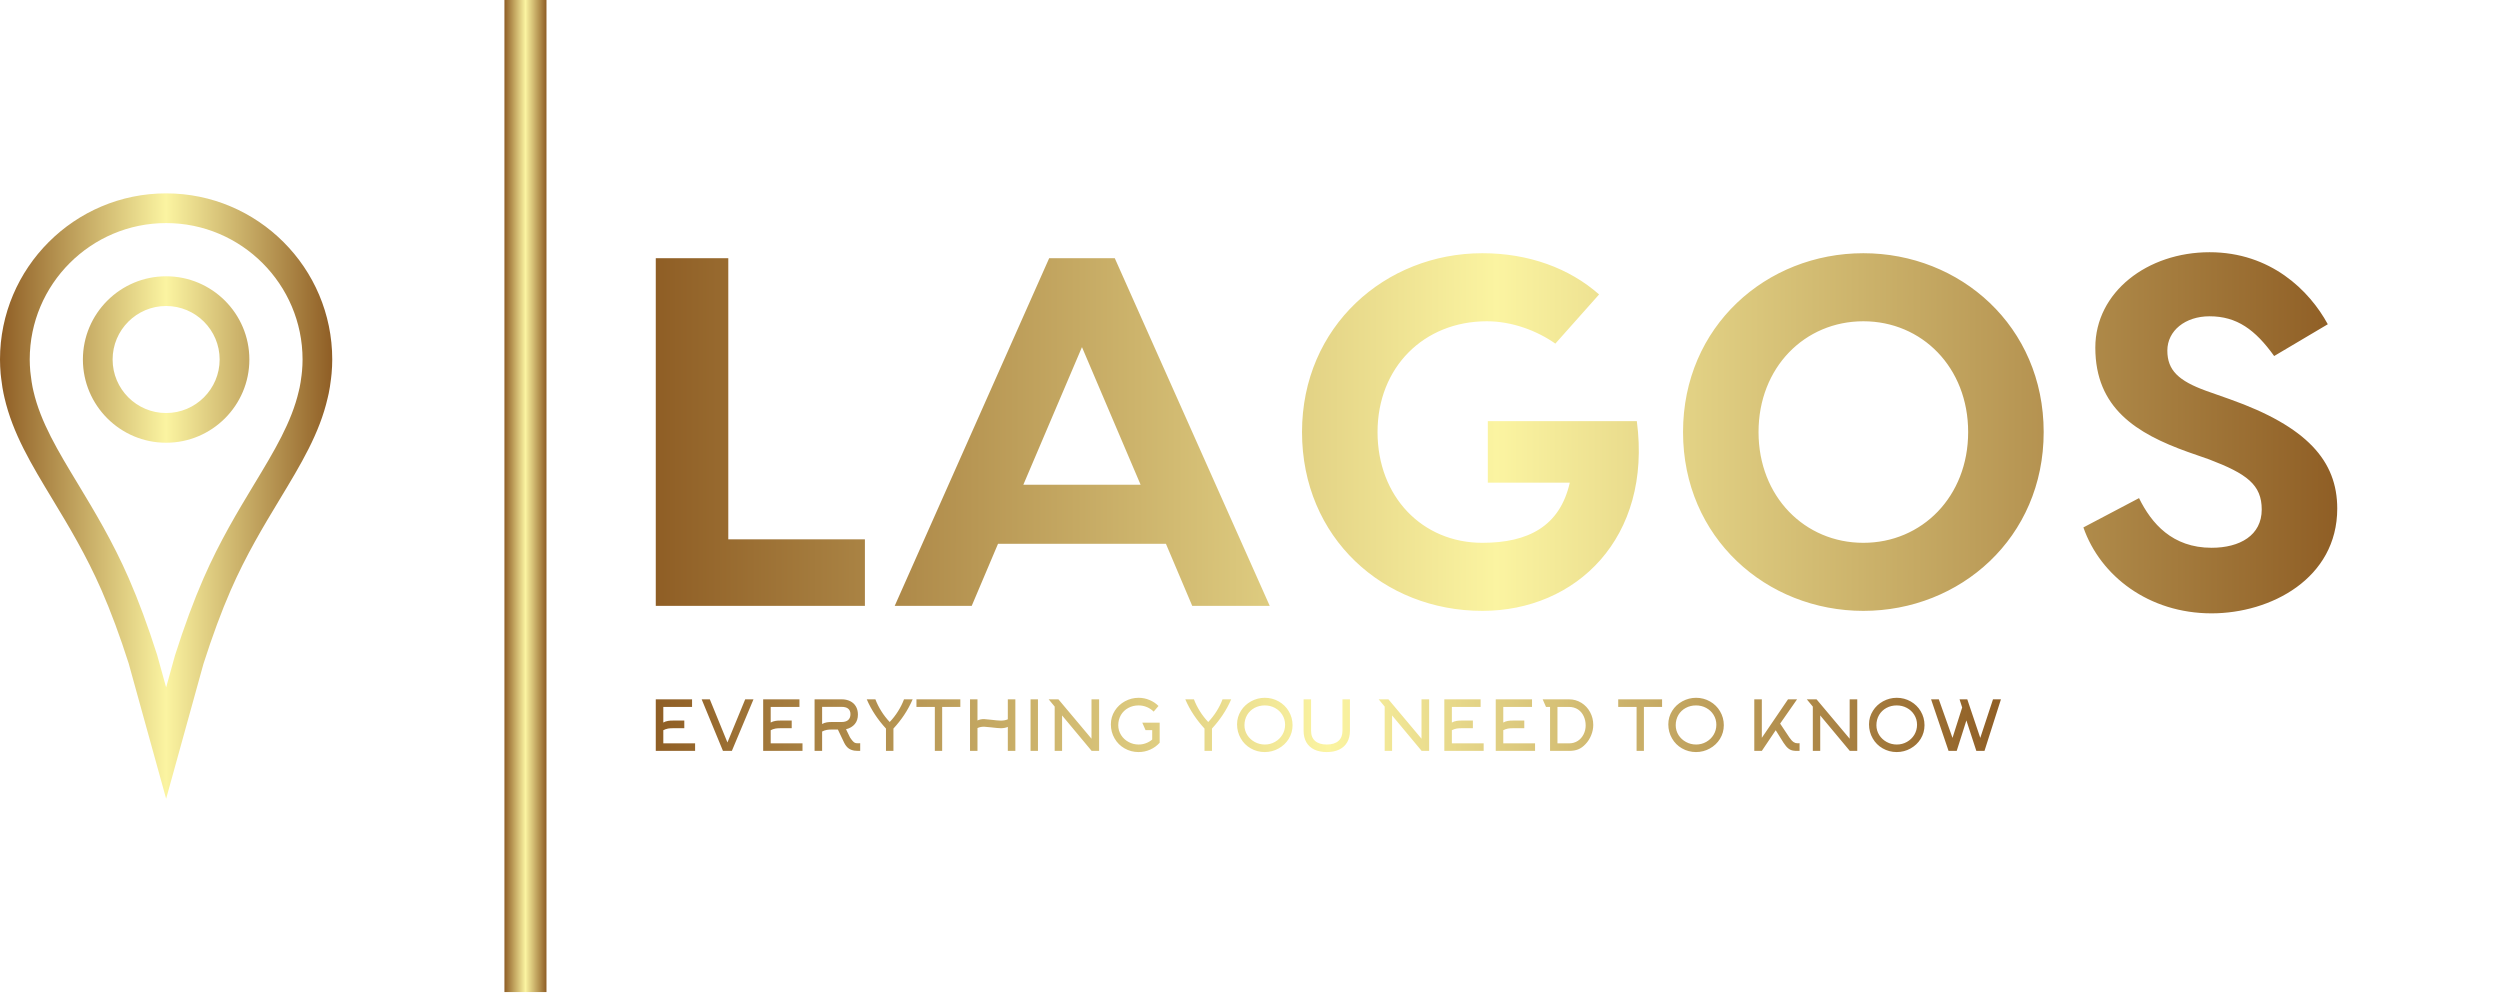
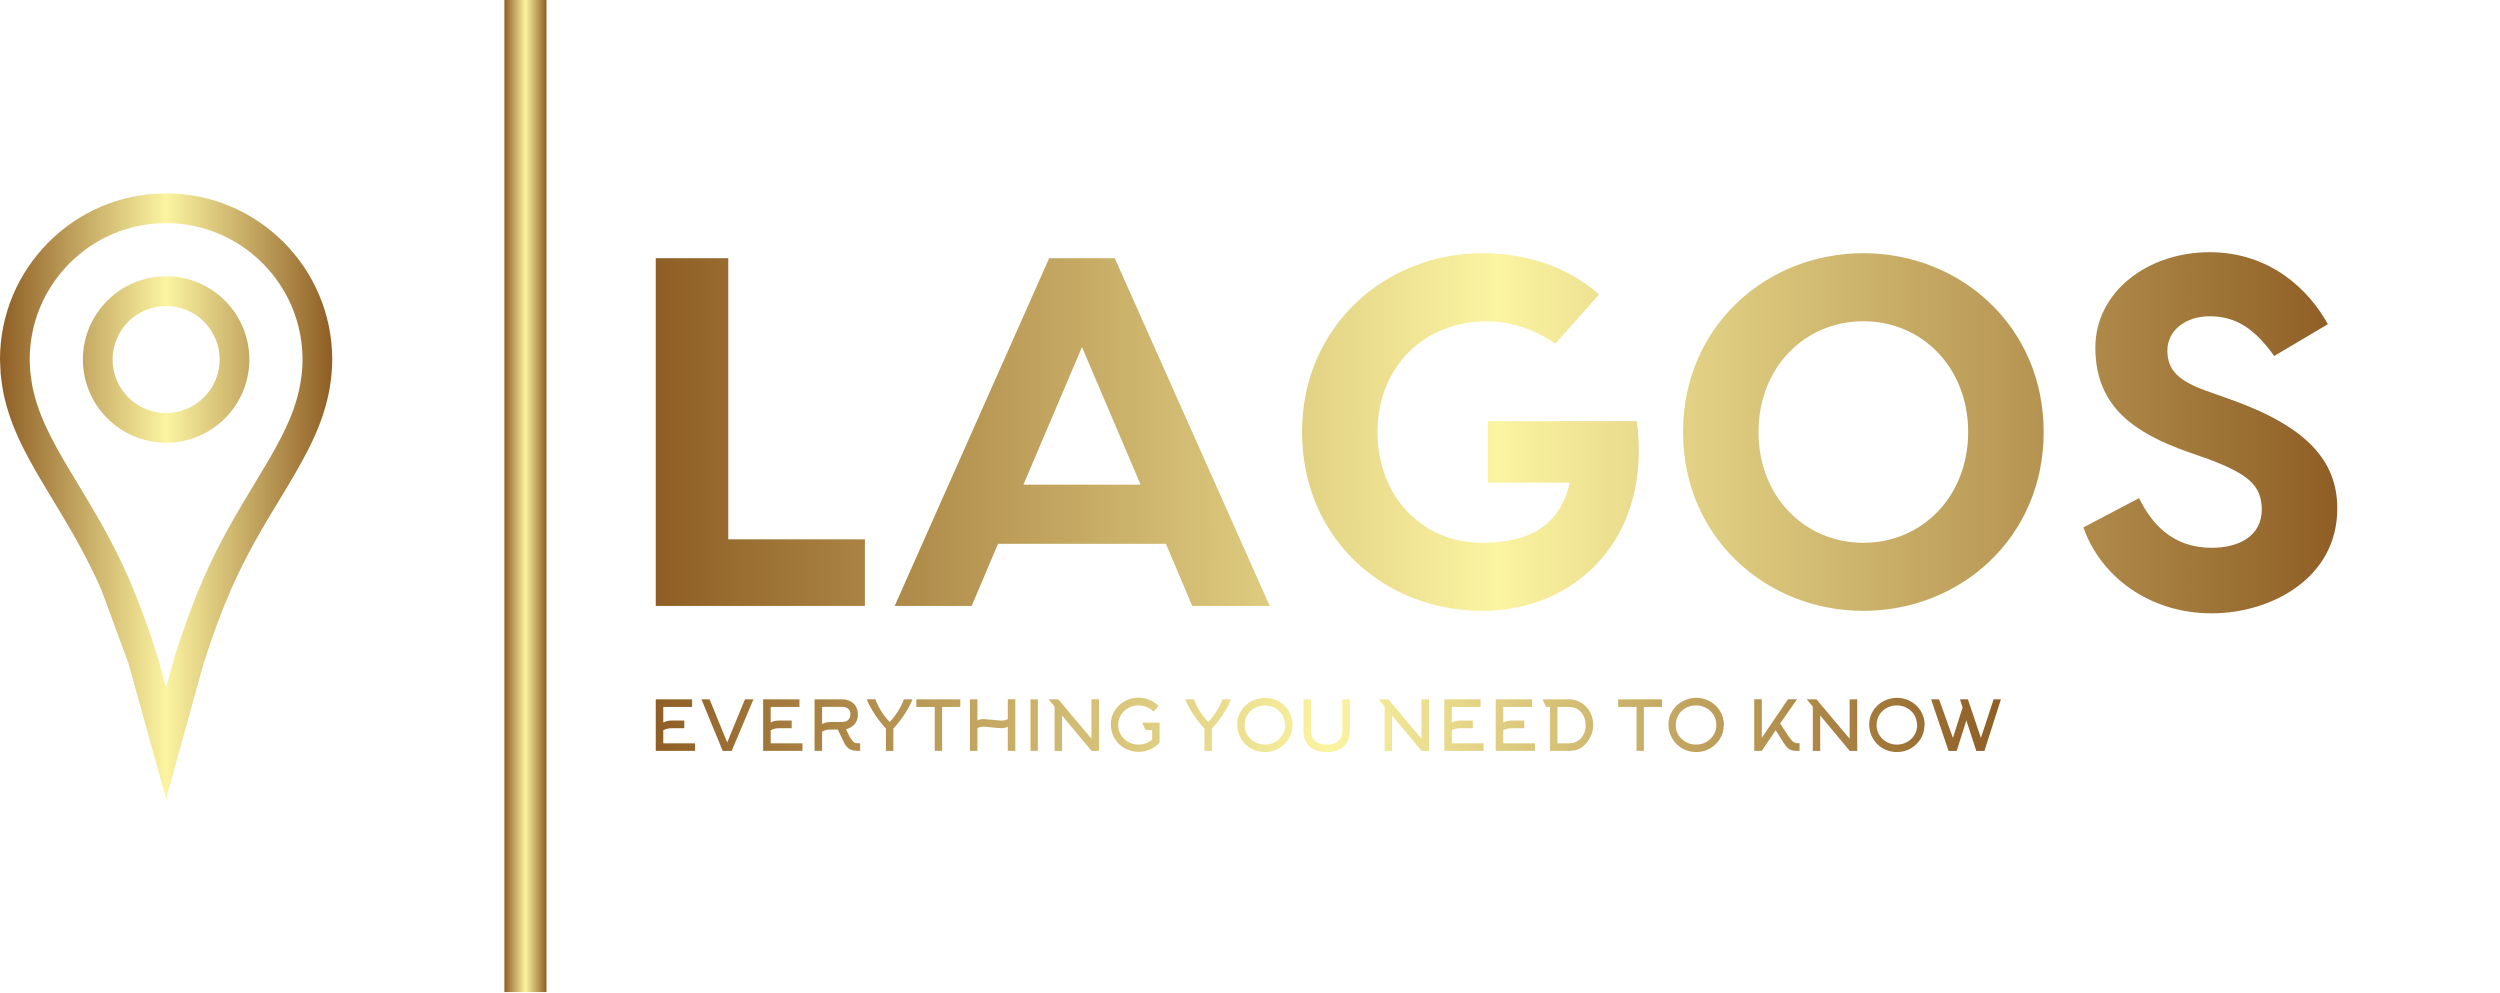
- <svg xmlns="http://www.w3.org/2000/svg" width="126" height="50" viewBox="0 0 126 50" fill="none">
-   <path d="M8.373 40.254L6.484 33.431C6.051 32.075 5.589 30.827 5.119 29.75C4.343 27.975 3.446 26.488 2.653 25.177C1.573 23.39 0.64 21.846 0.224 20.038L0.175 19.815C0.156 19.728 0.14 19.631 0.123 19.533C0.094 19.357 0.075 19.214 0.059 19.069C0.051 19.004 0.04 18.918 0.032 18.835C0.013 18.588 0 18.357 0 18.119C0 13.502 3.756 9.746 8.372 9.746C12.989 9.746 16.745 13.502 16.745 18.119C16.745 18.36 16.733 18.593 16.712 18.828C16.705 18.91 16.694 19.001 16.684 19.085C16.671 19.212 16.651 19.352 16.628 19.491C16.611 19.599 16.592 19.712 16.568 19.823C16.548 19.914 16.533 19.986 16.514 20.058C16.105 21.846 15.171 23.391 14.09 25.18C13.299 26.491 12.401 27.975 11.627 29.749C11.161 30.814 10.7 32.063 10.254 33.458L8.373 40.254ZM8.373 11.243C4.582 11.243 1.498 14.328 1.498 18.119C1.498 18.317 1.51 18.511 1.525 18.705C1.531 18.759 1.539 18.83 1.548 18.897C1.561 19.025 1.575 19.135 1.594 19.245C1.614 19.365 1.626 19.439 1.641 19.512L1.686 19.715C2.045 21.277 2.921 22.726 3.935 24.402C4.751 25.754 5.676 27.284 6.491 29.15C6.982 30.274 7.462 31.572 7.918 33.004L8.373 34.644L8.82 33.031C9.289 31.559 9.769 30.263 10.256 29.15C11.07 27.286 11.995 25.756 12.81 24.406C13.824 22.728 14.7 21.278 15.061 19.703C15.08 19.63 15.09 19.578 15.102 19.526C15.123 19.428 15.137 19.344 15.151 19.258C15.17 19.14 15.187 19.027 15.199 18.913C15.209 18.834 15.217 18.767 15.222 18.702C15.239 18.506 15.249 18.315 15.249 18.119C15.248 14.329 12.164 11.243 8.373 11.243ZM8.372 22.314C6.06 22.314 4.178 20.432 4.178 18.119C4.178 15.806 6.06 13.925 8.372 13.925C10.686 13.925 12.568 15.806 12.568 18.119C12.568 20.432 10.686 22.314 8.372 22.314ZM8.372 15.422C6.885 15.422 5.676 16.632 5.676 18.119C5.676 19.607 6.885 20.817 8.372 20.817C9.86 20.817 11.07 19.607 11.07 18.119C11.07 16.632 9.86 15.422 8.372 15.422Z" fill="url(#paint0_linear)" />
-   <path d="M27.542 0H25.424V50H27.542V0Z" fill="url(#paint1_linear)" />
-   <path d="M36.706 27.183H43.591V30.537H33.051V13.012H36.706V27.183ZM60.089 30.537L58.763 27.408H50.3L48.974 30.537H45.093L52.879 13.012H56.184L63.995 30.537H60.089ZM51.577 24.429H57.486L54.531 17.494L51.577 24.429ZM82.496 21.224C83.272 27.107 79.442 30.788 74.71 30.788C69.728 30.788 65.622 27.107 65.622 21.775C65.622 16.442 69.828 12.762 74.71 12.762C77.038 12.762 79.091 13.513 80.594 14.84L78.39 17.318C77.464 16.668 76.212 16.192 74.936 16.192C71.756 16.192 69.428 18.52 69.428 21.775C69.428 25.029 71.681 27.358 74.71 27.358C77.013 27.358 78.616 26.532 79.117 24.328H74.986V21.224H82.496ZM93.913 12.762C98.794 12.762 103.001 16.442 103.001 21.775C103.001 27.107 98.794 30.788 93.913 30.788C89.031 30.788 84.825 27.107 84.825 21.775C84.825 16.442 89.031 12.762 93.913 12.762ZM93.913 27.358C96.867 27.358 99.195 25.029 99.195 21.775C99.195 18.52 96.867 16.192 93.913 16.192C90.958 16.192 88.63 18.52 88.63 21.775C88.63 25.029 90.958 27.358 93.913 27.358ZM111.362 12.712C114.442 12.712 116.395 14.64 117.321 16.342L114.617 17.944C113.666 16.617 112.739 15.941 111.362 15.941C110.136 15.941 109.234 16.668 109.234 17.669C109.234 18.67 109.81 19.196 111.187 19.697L112.389 20.122C116.269 21.499 117.797 23.227 117.797 25.63C117.797 29.16 114.442 30.913 111.463 30.913C108.308 30.913 105.855 29.035 105.003 26.582L107.807 25.105C108.433 26.381 109.485 27.608 111.463 27.608C112.89 27.608 113.991 26.982 113.991 25.68C113.991 24.429 113.24 23.878 111.337 23.152L110.261 22.776C107.682 21.85 105.604 20.573 105.604 17.519C105.604 14.715 108.233 12.712 111.362 12.712Z" fill="url(#paint2_linear)" />
-   <path d="M33.431 36.803V37.465H35.033V37.845H33.051V35.246H34.88V35.629H33.431V36.416C33.502 36.375 33.583 36.347 33.671 36.333C33.736 36.321 33.819 36.316 33.922 36.316H34.489V36.702H33.922C33.826 36.702 33.743 36.708 33.671 36.719C33.583 36.736 33.502 36.764 33.431 36.803ZM37.976 35.246L36.886 37.845H36.437L35.364 35.246H35.775L36.663 37.42L37.558 35.246H37.976ZM38.843 36.803V37.465H40.446V37.845H38.464V35.246H40.292V35.629H38.843V36.416C38.915 36.375 38.995 36.347 39.084 36.333C39.149 36.321 39.232 36.316 39.334 36.316H39.902V36.702H39.334C39.239 36.702 39.156 36.708 39.084 36.719C38.995 36.736 38.915 36.764 38.843 36.803ZM41.435 35.626V36.49C41.507 36.448 41.587 36.42 41.675 36.406C41.74 36.394 41.824 36.389 41.926 36.389H42.421C42.558 36.389 42.664 36.357 42.741 36.295C42.822 36.227 42.863 36.126 42.863 35.992C42.863 35.864 42.82 35.769 42.734 35.706C42.66 35.653 42.555 35.626 42.421 35.626H41.435ZM42.546 37.434L42.229 36.768H41.926C41.831 36.768 41.747 36.774 41.675 36.786C41.587 36.802 41.507 36.83 41.435 36.869V37.845H41.055V35.246H42.421C42.581 35.246 42.722 35.276 42.846 35.337C42.969 35.397 43.064 35.483 43.131 35.594C43.203 35.713 43.239 35.852 43.239 36.012C43.239 36.208 43.187 36.368 43.082 36.493C42.978 36.618 42.831 36.706 42.64 36.754L42.842 37.169C42.9 37.255 42.945 37.315 42.978 37.35C43.017 37.394 43.055 37.424 43.091 37.439C43.127 37.454 43.174 37.461 43.232 37.461H43.27L43.354 37.458V37.845C43.219 37.845 43.12 37.84 43.054 37.831C42.945 37.812 42.852 37.776 42.776 37.723C42.685 37.658 42.609 37.561 42.546 37.434ZM44.841 36.389C44.997 36.226 45.138 36.045 45.263 35.845C45.388 35.645 45.488 35.446 45.562 35.246H45.998C45.879 35.523 45.735 35.787 45.566 36.04C45.413 36.27 45.234 36.497 45.029 36.719V37.845H44.653V36.719C44.449 36.497 44.27 36.27 44.117 36.04C43.947 35.787 43.803 35.523 43.685 35.246H44.12C44.195 35.446 44.294 35.645 44.42 35.845C44.545 36.045 44.686 36.226 44.841 36.389ZM48.401 35.629H47.485V37.845H47.116V35.629H46.189V35.246H48.401V35.629ZM49.265 36.695V37.845H48.889V35.246H49.265V36.312C49.358 36.266 49.468 36.242 49.596 36.242C49.642 36.242 49.755 36.253 49.934 36.274C50.185 36.304 50.354 36.319 50.442 36.319C50.577 36.319 50.694 36.297 50.794 36.253V35.246H51.174V37.845H50.794V36.636C50.694 36.68 50.577 36.702 50.442 36.702C50.354 36.702 50.185 36.687 49.934 36.657C49.755 36.636 49.642 36.626 49.596 36.626C49.468 36.626 49.358 36.649 49.265 36.695ZM52.313 37.845H51.94V35.246H52.313V37.845ZM53.156 35.612L52.853 35.246H53.344L55.012 37.231V35.246H55.395V37.845H55.019L53.529 36.058V37.845H53.156V35.612ZM58.388 35.581L58.144 35.866C58.048 35.769 57.935 35.692 57.802 35.636C57.67 35.581 57.531 35.553 57.384 35.553C57.194 35.553 57.02 35.596 56.864 35.681C56.707 35.767 56.584 35.885 56.496 36.033C56.406 36.189 56.36 36.362 56.36 36.552C56.36 36.733 56.409 36.901 56.507 37.054C56.599 37.198 56.724 37.312 56.881 37.397C57.038 37.482 57.207 37.524 57.388 37.524C57.516 37.524 57.638 37.502 57.755 37.458C57.873 37.414 57.978 37.352 58.071 37.273V36.8H57.736L57.572 36.423H58.447V37.434C58.314 37.582 58.156 37.698 57.971 37.78C57.787 37.863 57.591 37.904 57.384 37.904C57.127 37.904 56.89 37.841 56.674 37.716C56.462 37.595 56.296 37.429 56.176 37.218C56.05 37.002 55.988 36.765 55.988 36.507C55.988 36.259 56.054 36.03 56.186 35.821C56.312 35.621 56.482 35.463 56.696 35.345C56.911 35.228 57.142 35.169 57.388 35.169C57.581 35.169 57.764 35.207 57.938 35.281C58.108 35.351 58.258 35.45 58.388 35.581ZM60.895 36.389C61.051 36.226 61.191 36.045 61.317 35.845C61.442 35.645 61.542 35.446 61.616 35.246H62.052C61.933 35.523 61.789 35.787 61.62 36.04C61.467 36.27 61.288 36.497 61.084 36.719V37.845H60.707V36.719C60.503 36.497 60.324 36.27 60.171 36.04C60.001 35.787 59.857 35.523 59.739 35.246H60.174C60.249 35.446 60.349 35.645 60.474 35.845C60.599 36.045 60.74 36.226 60.895 36.389ZM64.769 36.528C64.769 36.342 64.721 36.174 64.626 36.023C64.535 35.877 64.412 35.762 64.255 35.678C64.098 35.594 63.928 35.553 63.745 35.553C63.554 35.553 63.381 35.596 63.224 35.681C63.067 35.767 62.945 35.885 62.856 36.033C62.766 36.189 62.721 36.362 62.721 36.552C62.721 36.733 62.769 36.901 62.867 37.054C62.96 37.198 63.085 37.312 63.241 37.397C63.398 37.482 63.568 37.524 63.75 37.524C63.932 37.524 64.102 37.48 64.258 37.392C64.415 37.303 64.539 37.185 64.629 37.036C64.722 36.881 64.769 36.711 64.769 36.528ZM65.145 36.549C65.145 36.8 65.08 37.031 64.95 37.242C64.824 37.444 64.654 37.605 64.439 37.724C64.225 37.844 63.993 37.904 63.745 37.904C63.487 37.904 63.25 37.841 63.034 37.716C62.823 37.595 62.657 37.429 62.536 37.218C62.411 37.002 62.348 36.765 62.348 36.507C62.348 36.259 62.414 36.03 62.546 35.821C62.672 35.621 62.842 35.463 63.057 35.345C63.272 35.228 63.502 35.169 63.748 35.169C64.001 35.169 64.236 35.231 64.452 35.354C64.663 35.475 64.83 35.639 64.953 35.845C65.081 36.061 65.145 36.296 65.145 36.549ZM66.869 37.904C66.625 37.904 66.416 37.861 66.24 37.777C66.065 37.692 65.931 37.569 65.84 37.409C65.748 37.249 65.702 37.057 65.702 36.834V35.246H66.078V36.834C66.078 37.057 66.147 37.228 66.284 37.346C66.421 37.465 66.616 37.524 66.869 37.524C67.122 37.524 67.317 37.465 67.454 37.346C67.591 37.228 67.66 37.057 67.66 36.834V35.246H68.036V36.834C68.036 37.057 67.99 37.249 67.898 37.409C67.807 37.569 67.673 37.692 67.498 37.777C67.322 37.861 67.113 37.904 66.869 37.904ZM69.788 35.612L69.485 35.246H69.976L71.644 37.231V35.246H72.028V37.845H71.651L70.161 36.058V37.845H69.788V35.612ZM73.174 36.803V37.465H74.776V37.845H72.794V35.246H74.623V35.629H73.174V36.416C73.246 36.375 73.326 36.347 73.414 36.333C73.479 36.321 73.562 36.316 73.665 36.316H74.233V36.702H73.665C73.57 36.702 73.486 36.708 73.414 36.719C73.326 36.736 73.246 36.764 73.174 36.803ZM75.765 36.803V37.465H77.367V37.845H75.385V35.246H77.214V35.629H75.765V36.416C75.837 36.375 75.917 36.347 76.005 36.333C76.07 36.321 76.154 36.316 76.256 36.316H76.824V36.702H76.256C76.161 36.702 76.077 36.708 76.005 36.719C75.917 36.736 75.837 36.764 75.765 36.803ZM78.496 35.629V37.465H79.085C79.247 37.465 79.393 37.423 79.523 37.34C79.647 37.258 79.743 37.149 79.812 37.012C79.882 36.875 79.917 36.725 79.917 36.563C79.917 36.393 79.884 36.238 79.818 36.096C79.752 35.954 79.657 35.842 79.534 35.758C79.401 35.672 79.249 35.629 79.078 35.629H78.496ZM77.918 35.629L77.751 35.246H79.074C79.304 35.246 79.514 35.305 79.705 35.424C79.888 35.538 80.033 35.693 80.14 35.891C80.247 36.088 80.3 36.303 80.3 36.535C80.3 36.709 80.266 36.882 80.197 37.052C80.129 37.223 80.034 37.372 79.913 37.5C79.797 37.625 79.673 37.715 79.541 37.768C79.413 37.819 79.261 37.845 79.085 37.845H78.123V35.629H77.918ZM83.769 35.629H82.853V37.845H82.484V35.629H81.558V35.246H83.769V35.629ZM86.504 36.528C86.504 36.342 86.456 36.174 86.361 36.023C86.27 35.877 86.147 35.762 85.99 35.678C85.833 35.594 85.663 35.553 85.48 35.553C85.289 35.553 85.116 35.596 84.959 35.681C84.802 35.767 84.68 35.885 84.591 36.033C84.501 36.189 84.456 36.362 84.456 36.552C84.456 36.733 84.504 36.901 84.602 37.054C84.695 37.198 84.82 37.312 84.976 37.397C85.133 37.482 85.303 37.524 85.485 37.524C85.667 37.524 85.837 37.48 85.993 37.392C86.15 37.303 86.274 37.185 86.364 37.036C86.457 36.881 86.504 36.711 86.504 36.528ZM86.88 36.549C86.88 36.8 86.815 37.031 86.685 37.242C86.559 37.444 86.389 37.605 86.175 37.724C85.96 37.844 85.728 37.904 85.48 37.904C85.222 37.904 84.985 37.841 84.769 37.716C84.558 37.595 84.392 37.429 84.271 37.218C84.146 37.002 84.083 36.765 84.083 36.507C84.083 36.259 84.149 36.03 84.281 35.821C84.407 35.621 84.577 35.463 84.792 35.345C85.007 35.228 85.237 35.169 85.483 35.169C85.736 35.169 85.971 35.231 86.187 35.354C86.398 35.475 86.565 35.639 86.688 35.845C86.816 36.061 86.88 36.296 86.88 36.549ZM89.496 36.803L88.796 37.845H88.416V35.246H88.796V37.186L90.116 35.246H90.572L89.719 36.469L90.185 37.169C90.26 37.28 90.333 37.359 90.405 37.406C90.463 37.443 90.525 37.461 90.59 37.461L90.698 37.458V37.845H90.628C90.512 37.847 90.427 37.842 90.374 37.831C90.288 37.817 90.209 37.782 90.137 37.726C90.055 37.661 89.973 37.564 89.889 37.434L89.496 36.803ZM91.366 35.612L91.063 35.246H91.554L93.223 37.231V35.246H93.606V37.845H93.23L91.739 36.058V37.845H91.366V35.612ZM96.619 36.528C96.619 36.342 96.571 36.174 96.476 36.023C96.385 35.877 96.262 35.762 96.105 35.678C95.948 35.594 95.778 35.553 95.595 35.553C95.404 35.553 95.231 35.596 95.074 35.681C94.917 35.767 94.795 35.885 94.707 36.033C94.616 36.189 94.571 36.362 94.571 36.552C94.571 36.733 94.62 36.901 94.717 37.054C94.81 37.198 94.935 37.312 95.091 37.397C95.248 37.482 95.418 37.524 95.6 37.524C95.782 37.524 95.952 37.48 96.109 37.392C96.265 37.303 96.389 37.185 96.48 37.036C96.572 36.881 96.619 36.711 96.619 36.528ZM96.995 36.549C96.995 36.8 96.93 37.031 96.8 37.242C96.675 37.444 96.504 37.605 96.29 37.724C96.075 37.844 95.843 37.904 95.595 37.904C95.337 37.904 95.1 37.841 94.884 37.716C94.673 37.595 94.507 37.429 94.386 37.218C94.261 37.002 94.198 36.765 94.198 36.507C94.198 36.259 94.264 36.03 94.397 35.821C94.522 35.621 94.692 35.463 94.907 35.345C95.122 35.228 95.352 35.169 95.598 35.169C95.851 35.169 96.086 35.231 96.302 35.354C96.513 35.475 96.68 35.639 96.803 35.845C96.931 36.061 96.995 36.296 96.995 36.549ZM100.447 35.246H100.847L100.018 37.845H99.607L99.106 36.309L98.618 37.845H98.207L97.326 35.246H97.716L98.406 37.19L98.893 35.657L98.761 35.246H99.151L99.806 37.19L100.447 35.246Z" fill="url(#paint3_linear)" />
+ <svg xmlns="http://www.w3.org/2000/svg" width="126" height="50" fill="none">
+   <path d="M8.373 40.254l-1.9-6.823L5.12 29.75c-.776-1.775-1.673-3.26-2.466-4.572-1.08-1.787-2.013-3.33-2.43-5.14l-.05-.223-.05-.282-.064-.464-.027-.234L0 18.12c0-4.617 3.756-8.374 8.372-8.374s8.372 3.757 8.372 8.374c0 .24-.012.474-.033.71a8.99 8.99 0 0 1-.027.257c-.013.127-.034.267-.056.406a5.94 5.94 0 0 1-.06.332l-.054.234c-.41 1.788-1.343 3.334-2.424 5.123-.792 1.3-1.69 2.795-2.464 4.57-.465 1.066-.927 2.314-1.373 3.71l-1.88 6.796zm0-29.01c-3.79 0-6.875 3.085-6.875 6.876 0 .198.01.39.027.586l.023.192c.013.128.027.238.046.348l.047.267.045.203c.36 1.562 1.234 3.01 2.248 4.688.816 1.35 1.74 2.882 2.556 4.747.49 1.125.97 2.422 1.427 3.854l.455 1.64.447-1.613c.47-1.472.95-2.77 1.436-3.88.814-1.864 1.74-3.394 2.555-4.744 1.014-1.678 1.9-3.128 2.25-4.703.02-.073.03-.125.04-.177.02-.098.034-.182.05-.27a6.14 6.14 0 0 0 .048-.344c.01-.08.018-.146.023-.21.018-.196.027-.387.027-.583a6.89 6.89 0 0 0-6.876-6.876zm-.001 11.07a4.2 4.2 0 0 1-4.194-4.196 4.2 4.2 0 0 1 4.194-4.194 4.2 4.2 0 0 1 4.196 4.194 4.2 4.2 0 0 1-4.196 4.196zm0-6.892a2.7 2.7 0 0 0-2.697 2.697 2.7 2.7 0 0 0 2.697 2.698 2.7 2.7 0 0 0 2.698-2.698 2.7 2.7 0 0 0-2.698-2.697z" fill="url(#A)" />
+   <path d="M27.542 0h-2.12v50h2.12V0z" fill="url(#B)" />
+   <path d="M36.706 27.183h6.885v3.355H33.05V13.012h3.655v14.17zm23.383 3.355l-1.327-3.13H50.3l-1.327 3.13h-3.88l7.786-17.525h3.305l7.81 17.525H60.09zm-8.512-6.11h5.91l-2.954-6.935-2.954 6.935zm30.92-3.205c.776 5.883-3.054 9.564-7.786 9.564-4.982 0-9.088-3.68-9.088-9.013s4.206-9.013 9.088-9.013c2.328 0 4.38.75 5.883 2.078l-2.203 2.48c-.926-.65-2.178-1.127-3.455-1.127-3.18 0-5.508 2.328-5.508 5.583s2.253 5.583 5.282 5.583c2.303 0 3.906-.826 4.406-3.03h-4.13v-3.104h7.51zm11.416-8.462c4.882 0 9.088 3.68 9.088 9.013s-4.207 9.013-9.088 9.013-9.088-3.68-9.088-9.013 4.206-9.013 9.088-9.013zm0 14.596c2.954 0 5.282-2.328 5.282-5.583s-2.328-5.583-5.282-5.583-5.283 2.328-5.283 5.583 2.328 5.583 5.283 5.583zm17.45-14.646c3.08 0 5.033 1.928 5.96 3.63l-2.704 1.602c-.95-1.327-1.878-2.003-3.255-2.003-1.226 0-2.128.726-2.128 1.727s.576 1.527 1.953 2.028l1.202.426c3.88 1.377 5.408 3.105 5.408 5.508 0 3.53-3.355 5.283-6.334 5.283-3.155 0-5.608-1.878-6.46-4.33l2.804-1.477c.626 1.277 1.678 2.504 3.656 2.504 1.427 0 2.528-.626 2.528-1.928 0-1.252-.75-1.803-2.654-2.53l-1.076-.376c-2.58-.926-4.657-2.203-4.657-5.257 0-2.804 2.63-4.807 5.758-4.807z" fill="url(#C)" />
+   <path d="M33.43 36.803v.662h1.602v.38H33.05v-2.6h1.83v.383h-1.45v.787c.072-.042.152-.07.24-.084.065-.012.15-.017.25-.017h.568v.387h-.568c-.095 0-.18.006-.25.017-.088.016-.168.044-.24.084zm4.546-1.557l-1.1 2.6h-.45l-1.073-2.6h.41l.888 2.174.895-2.174h.418zm.867 1.557v.662h1.602v.38h-1.982v-2.6h1.83v.383h-1.45v.787c.072-.042.152-.07.24-.084.065-.012.15-.017.25-.017h.568v.387h-.568c-.095 0-.18.006-.25.017-.088.016-.168.044-.24.084zm2.59-1.177v.864a.69.69 0 0 1 .24-.084c.065-.012.15-.017.25-.017h.495c.137 0 .244-.03.32-.094s.122-.168.122-.303c0-.128-.043-.223-.13-.286a.53.53 0 0 0-.313-.08h-.986zm1.11 1.808l-.317-.665h-.303c-.095 0-.18.006-.25.017-.088.016-.168.044-.24.084v.975h-.38v-2.6h1.365c.16 0 .302.03.425.09a.67.67 0 0 1 .286.258.79.79 0 0 1 .108.418c0 .195-.052.355-.157.48a.82.82 0 0 1-.442.261l.202.414.136.18c.04.044.077.074.113.09a.37.37 0 0 0 .141.023h.038l.084-.003v.387c-.135 0-.235-.005-.3-.014a.68.68 0 0 1-.279-.108c-.09-.065-.167-.16-.23-.29zm2.295-1.045c.156-.162.296-.344.422-.543a3.28 3.28 0 0 0 .299-.599h.435c-.118.276-.262.54-.432.794-.153.23-.332.456-.536.68v1.125h-.376V36.72c-.204-.223-.383-.45-.536-.68-.17-.253-.313-.518-.432-.794h.435a3.28 3.28 0 0 0 .3.599c.125.2.266.38.422.543zm3.56-.76h-.916v2.215h-.37V35.63h-.927v-.383H48.4v.383zm.864 1.066v1.15h-.376v-2.6h.376v1.066a.73.73 0 0 1 .331-.07 4.09 4.09 0 0 1 .338.031l.51.045c.135 0 .252-.022.352-.066v-1.007h.38v2.6h-.38v-1.21c-.1.044-.217.066-.352.066-.088 0-.258-.015-.51-.045l-.338-.03c-.128 0-.238.023-.33.07zm3.048 1.15h-.373v-2.6h.373v2.6zm.843-2.233l-.303-.366h.49l1.668 1.985v-1.985h.383v2.6h-.376l-1.49-1.787v1.787h-.373v-2.233zm5.232-.03l-.244.286a1.03 1.03 0 0 0-.341-.23c-.132-.056-.272-.084-.418-.084-.2 0-.364.043-.52.13a.95.95 0 0 0-.367.352c-.1.156-.136.33-.136.52 0 .18.05.348.146.502.093.144.218.258.374.343a1.05 1.05 0 0 0 .507.127c.128 0 .25-.022.367-.066s.222-.106.315-.185V36.8h-.334l-.164-.376h.874v1c-.132.15-.29.264-.475.346s-.38.124-.587.124a1.39 1.39 0 0 1-.711-.188c-.21-.12-.377-.287-.498-.498a1.39 1.39 0 0 1-.188-.711 1.26 1.26 0 0 1 .199-.686 1.36 1.36 0 0 1 .51-.475 1.42 1.42 0 0 1 .691-.176c.193 0 .376.037.55.11a1.36 1.36 0 0 1 .449.3zm2.508.808a3.38 3.38 0 0 0 .421-.543 3.28 3.28 0 0 0 .3-.599h.435c-.118.276-.262.54-.432.794-.153.23-.332.456-.536.68v1.125h-.376V36.72c-.204-.223-.383-.45-.536-.68-.17-.253-.314-.518-.432-.794h.435a3.28 3.28 0 0 0 .3.599c.125.2.266.38.422.543zm3.873.14c0-.186-.048-.354-.143-.505s-.214-.26-.37-.345-.327-.125-.5-.125c-.2 0-.364.043-.52.13a.95.95 0 0 0-.367.352c-.1.156-.136.33-.136.52 0 .18.05.348.146.502.093.144.218.258.374.343s.326.127.51.127a1.02 1.02 0 0 0 .508-.132 1 1 0 0 0 .371-.355c.093-.156.14-.325.14-.51zm.376.02a1.3 1.3 0 0 1-.195.693c-.125.202-.295.363-.5.482s-.446.18-.695.18a1.39 1.39 0 0 1-.71-.188c-.21-.12-.377-.287-.498-.498a1.39 1.39 0 0 1-.188-.711 1.26 1.26 0 0 1 .198-.686 1.36 1.36 0 0 1 .51-.475 1.42 1.42 0 0 1 .691-.176c.253 0 .488.062.704.185a1.36 1.36 0 0 1 .693 1.195zm1.724 1.355c-.244 0-.453-.042-.63-.127a.9.9 0 0 1-.401-.367c-.092-.16-.138-.352-.138-.575v-1.588h.376v1.588c0 .223.07.394.206.512s.332.178.585.178.448-.06.585-.178.206-.29.206-.512v-1.588h.376v1.588c0 .223-.046.415-.138.575a.9.9 0 0 1-.401.367c-.175.085-.385.127-.63.127zm2.92-2.292l-.303-.366h.49l1.668 1.985v-1.985h.383v2.6h-.376l-1.49-1.787v1.787h-.373v-2.233zm3.386 1.19v.662h1.602v.38h-1.982v-2.6h1.83v.383h-1.45v.787c.072-.042.152-.07.24-.084.065-.012.15-.017.25-.017h.568v.387h-.568c-.095 0-.18.006-.25.017-.088.016-.168.044-.24.084zm2.592 0v.662h1.602v.38h-1.982v-2.6h1.83v.383h-1.45v.787c.072-.042.152-.07.24-.084.065-.012.15-.017.25-.017h.568v.387h-.568c-.095 0-.18.006-.25.017-.088.016-.168.044-.24.084zm2.73-1.174v1.836h.59c.163 0 .31-.042.44-.125a.84.84 0 0 0 .289-.327c.07-.137.105-.287.105-.45a1.09 1.09 0 0 0-.099-.467c-.066-.142-.16-.254-.284-.338a.82.82 0 0 0-.456-.129h-.582zm-.578 0l-.167-.383h1.324a1.17 1.17 0 0 1 .63.178 1.22 1.22 0 0 1 .435.467 1.33 1.33 0 0 1 .16.644 1.38 1.38 0 0 1-.103.517c-.07.17-.163.32-.284.447s-.24.215-.373.268-.28.077-.456.077h-.96V35.63h-.206zm5.852 0h-.916v2.215h-.37V35.63h-.927v-.383h2.212v.383zm2.734.9c0-.186-.048-.354-.143-.505s-.214-.26-.37-.345a1.07 1.07 0 0 0-.51-.125c-.2 0-.364.043-.52.13a.95.95 0 0 0-.367.352c-.09.156-.136.33-.136.52 0 .18.05.348.146.502.093.144.218.258.374.343s.326.127.51.127a1.02 1.02 0 0 0 .508-.132 1 1 0 0 0 .371-.355c.093-.156.14-.325.14-.51zm.376.02c0 .25-.065.482-.195.693-.125.202-.295.363-.5.482s-.447.18-.695.18a1.39 1.39 0 0 1-.711-.188c-.21-.12-.377-.287-.498-.498a1.39 1.39 0 0 1-.188-.711c0-.248.066-.477.2-.686a1.36 1.36 0 0 1 .51-.475 1.42 1.42 0 0 1 .691-.176c.253 0 .488.062.704.185s.378.284.5.49a1.36 1.36 0 0 1 .192.704zm2.616.254l-.7 1.04h-.38v-2.6h.38v1.94l1.32-1.94h.456l-.853 1.223.467.7c.074.11.147.19.22.237.058.037.12.056.185.056l.108-.003v.387h-.07c-.116.002-.2-.002-.254-.014-.086-.014-.165-.05-.237-.104-.08-.065-.164-.163-.247-.293l-.394-.63zm1.87-1.19l-.303-.366h.49l1.67 1.985v-1.985h.383v2.6h-.376l-1.49-1.787v1.787h-.373v-2.233zm5.253.916c0-.186-.048-.354-.143-.505s-.214-.26-.37-.345-.327-.125-.5-.125c-.2 0-.364.043-.52.13a.95.95 0 0 0-.368.352c-.09.156-.136.33-.136.52 0 .18.05.348.146.502.093.144.218.258.374.343s.326.127.508.127a1.02 1.02 0 0 0 .509-.132 1 1 0 0 0 .371-.355c.093-.156.14-.325.14-.51zm.376.02a1.3 1.3 0 0 1-.195.693c-.125.202-.296.363-.5.482s-.446.18-.695.18a1.39 1.39 0 0 1-.711-.188c-.21-.12-.377-.287-.498-.498a1.39 1.39 0 0 1-.188-.711c0-.248.066-.477.2-.686a1.36 1.36 0 0 1 .51-.475 1.42 1.42 0 0 1 .691-.176c.253 0 .488.062.704.185a1.36 1.36 0 0 1 .693 1.195zm3.452-1.303h.4l-.83 2.6h-.41l-.5-1.536-.488 1.536h-.41l-.88-2.6h.4l.7 1.944.488-1.533-.132-.41h.4l.655 1.944.64-1.944z" fill="url(#D)" />
  <defs>
-     <linearGradient id="paint0_linear" x1="0" y1="9.746" x2="16.745" y2="9.746" gradientUnits="userSpaceOnUse">
-       <stop stop-color="#8F5E25" />
-       <stop offset="0.5" stop-color="#FBF4A1" />
-       <stop offset="1" stop-color="#8F5E25" />
+     <linearGradient id="A" x1="0" y1="9.746" x2="16.745" y2="9.746" gradientUnits="userSpaceOnUse">
+       <stop stop-color="#8f5e25" />
+       <stop offset=".5" stop-color="#fbf4a1" />
+       <stop offset="1" stop-color="#8f5e25" />
    </linearGradient>
-     <linearGradient id="paint1_linear" x1="25.424" y1="0" x2="27.542" y2="0" gradientUnits="userSpaceOnUse">
-       <stop stop-color="#8F5E25" />
-       <stop offset="0.5" stop-color="#FBF4A1" />
-       <stop offset="1" stop-color="#8F5E25" />
+     <linearGradient id="B" x1="25.424" y1="0" x2="27.542" y2="0" gradientUnits="userSpaceOnUse">
+       <stop stop-color="#8f5e25" />
+       <stop offset=".5" stop-color="#fbf4a1" />
+       <stop offset="1" stop-color="#8f5e25" />
    </linearGradient>
-     <linearGradient id="paint2_linear" x1="33.051" y1="12.712" x2="117.797" y2="12.712" gradientUnits="userSpaceOnUse">
-       <stop stop-color="#8F5E25" />
-       <stop offset="0.5" stop-color="#FBF4A1" />
-       <stop offset="1" stop-color="#8F5E25" />
+     <linearGradient id="C" x1="33.051" y1="12.712" x2="117.797" y2="12.712" gradientUnits="userSpaceOnUse">
+       <stop stop-color="#8f5e25" />
+       <stop offset=".5" stop-color="#fbf4a1" />
+       <stop offset="1" stop-color="#8f5e25" />
    </linearGradient>
-     <linearGradient id="paint3_linear" x1="33.051" y1="35.169" x2="100.847" y2="35.169" gradientUnits="userSpaceOnUse">
-       <stop stop-color="#8F5E25" />
-       <stop offset="0.5" stop-color="#FBF4A1" />
-       <stop offset="1" stop-color="#8F5E25" />
+     <linearGradient id="D" x1="33.051" y1="35.17" x2="100.847" y2="35.17" gradientUnits="userSpaceOnUse">
+       <stop stop-color="#8f5e25" />
+       <stop offset=".5" stop-color="#fbf4a1" />
+       <stop offset="1" stop-color="#8f5e25" />
    </linearGradient>
  </defs>
</svg>
